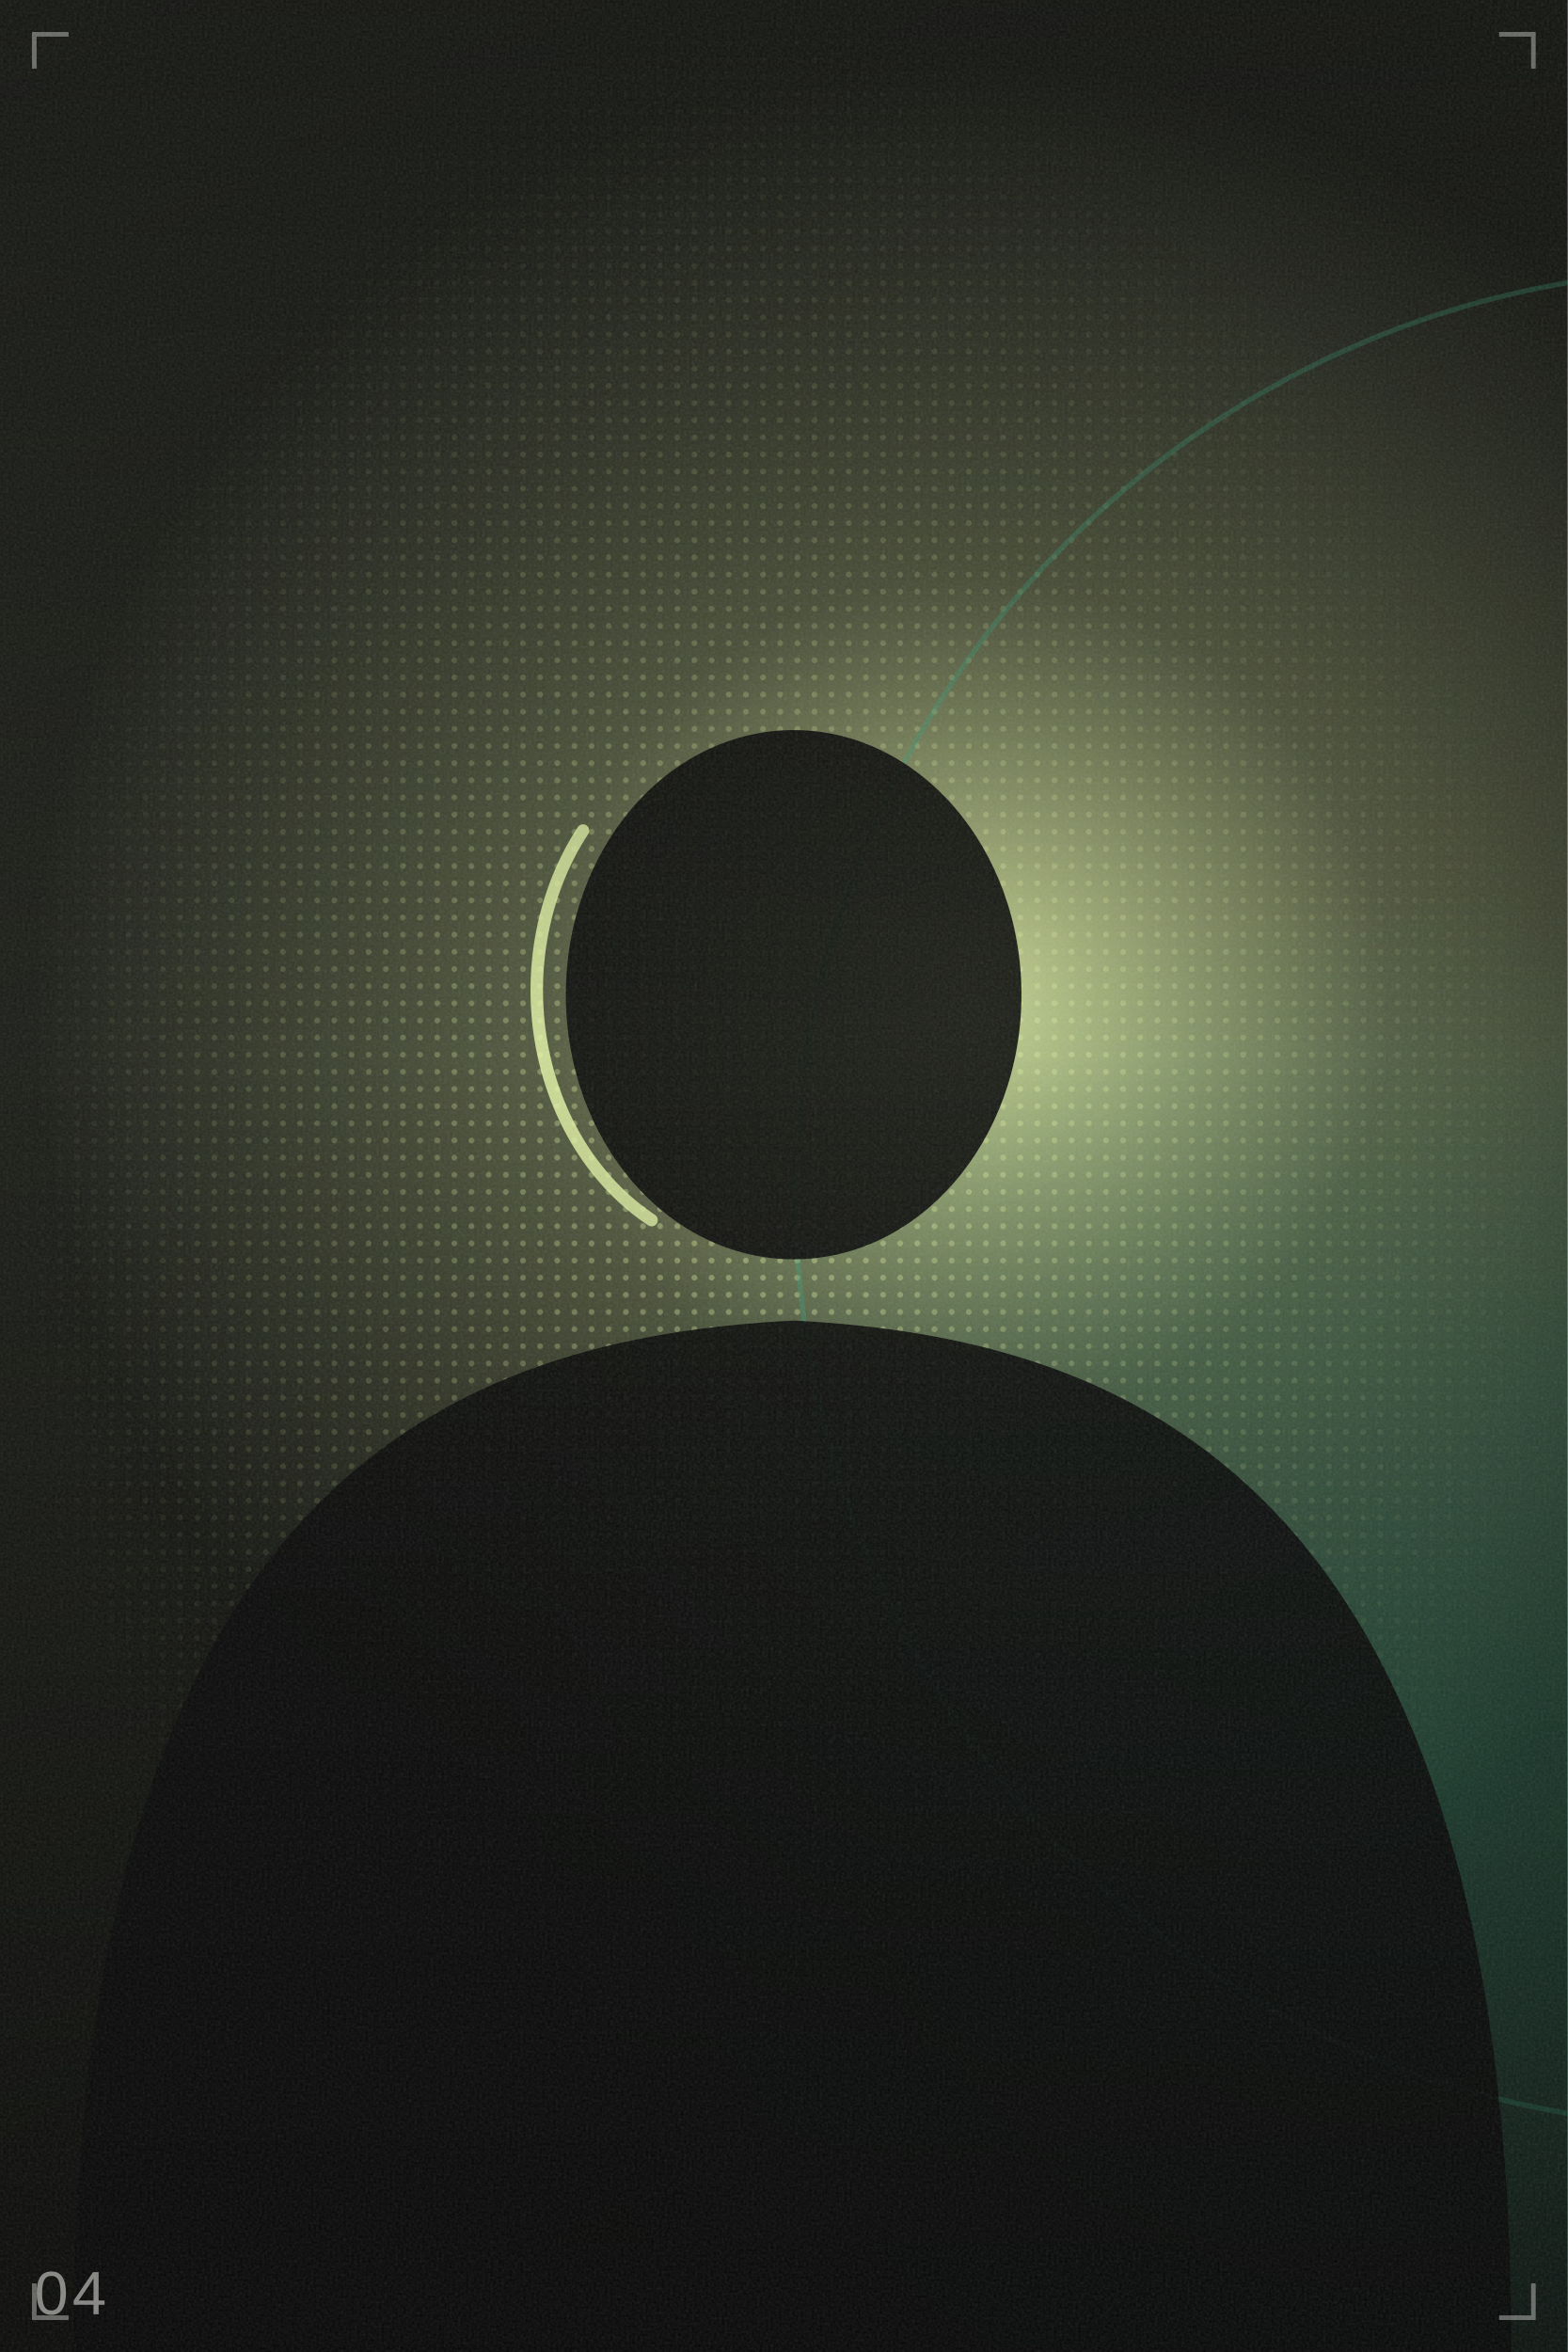
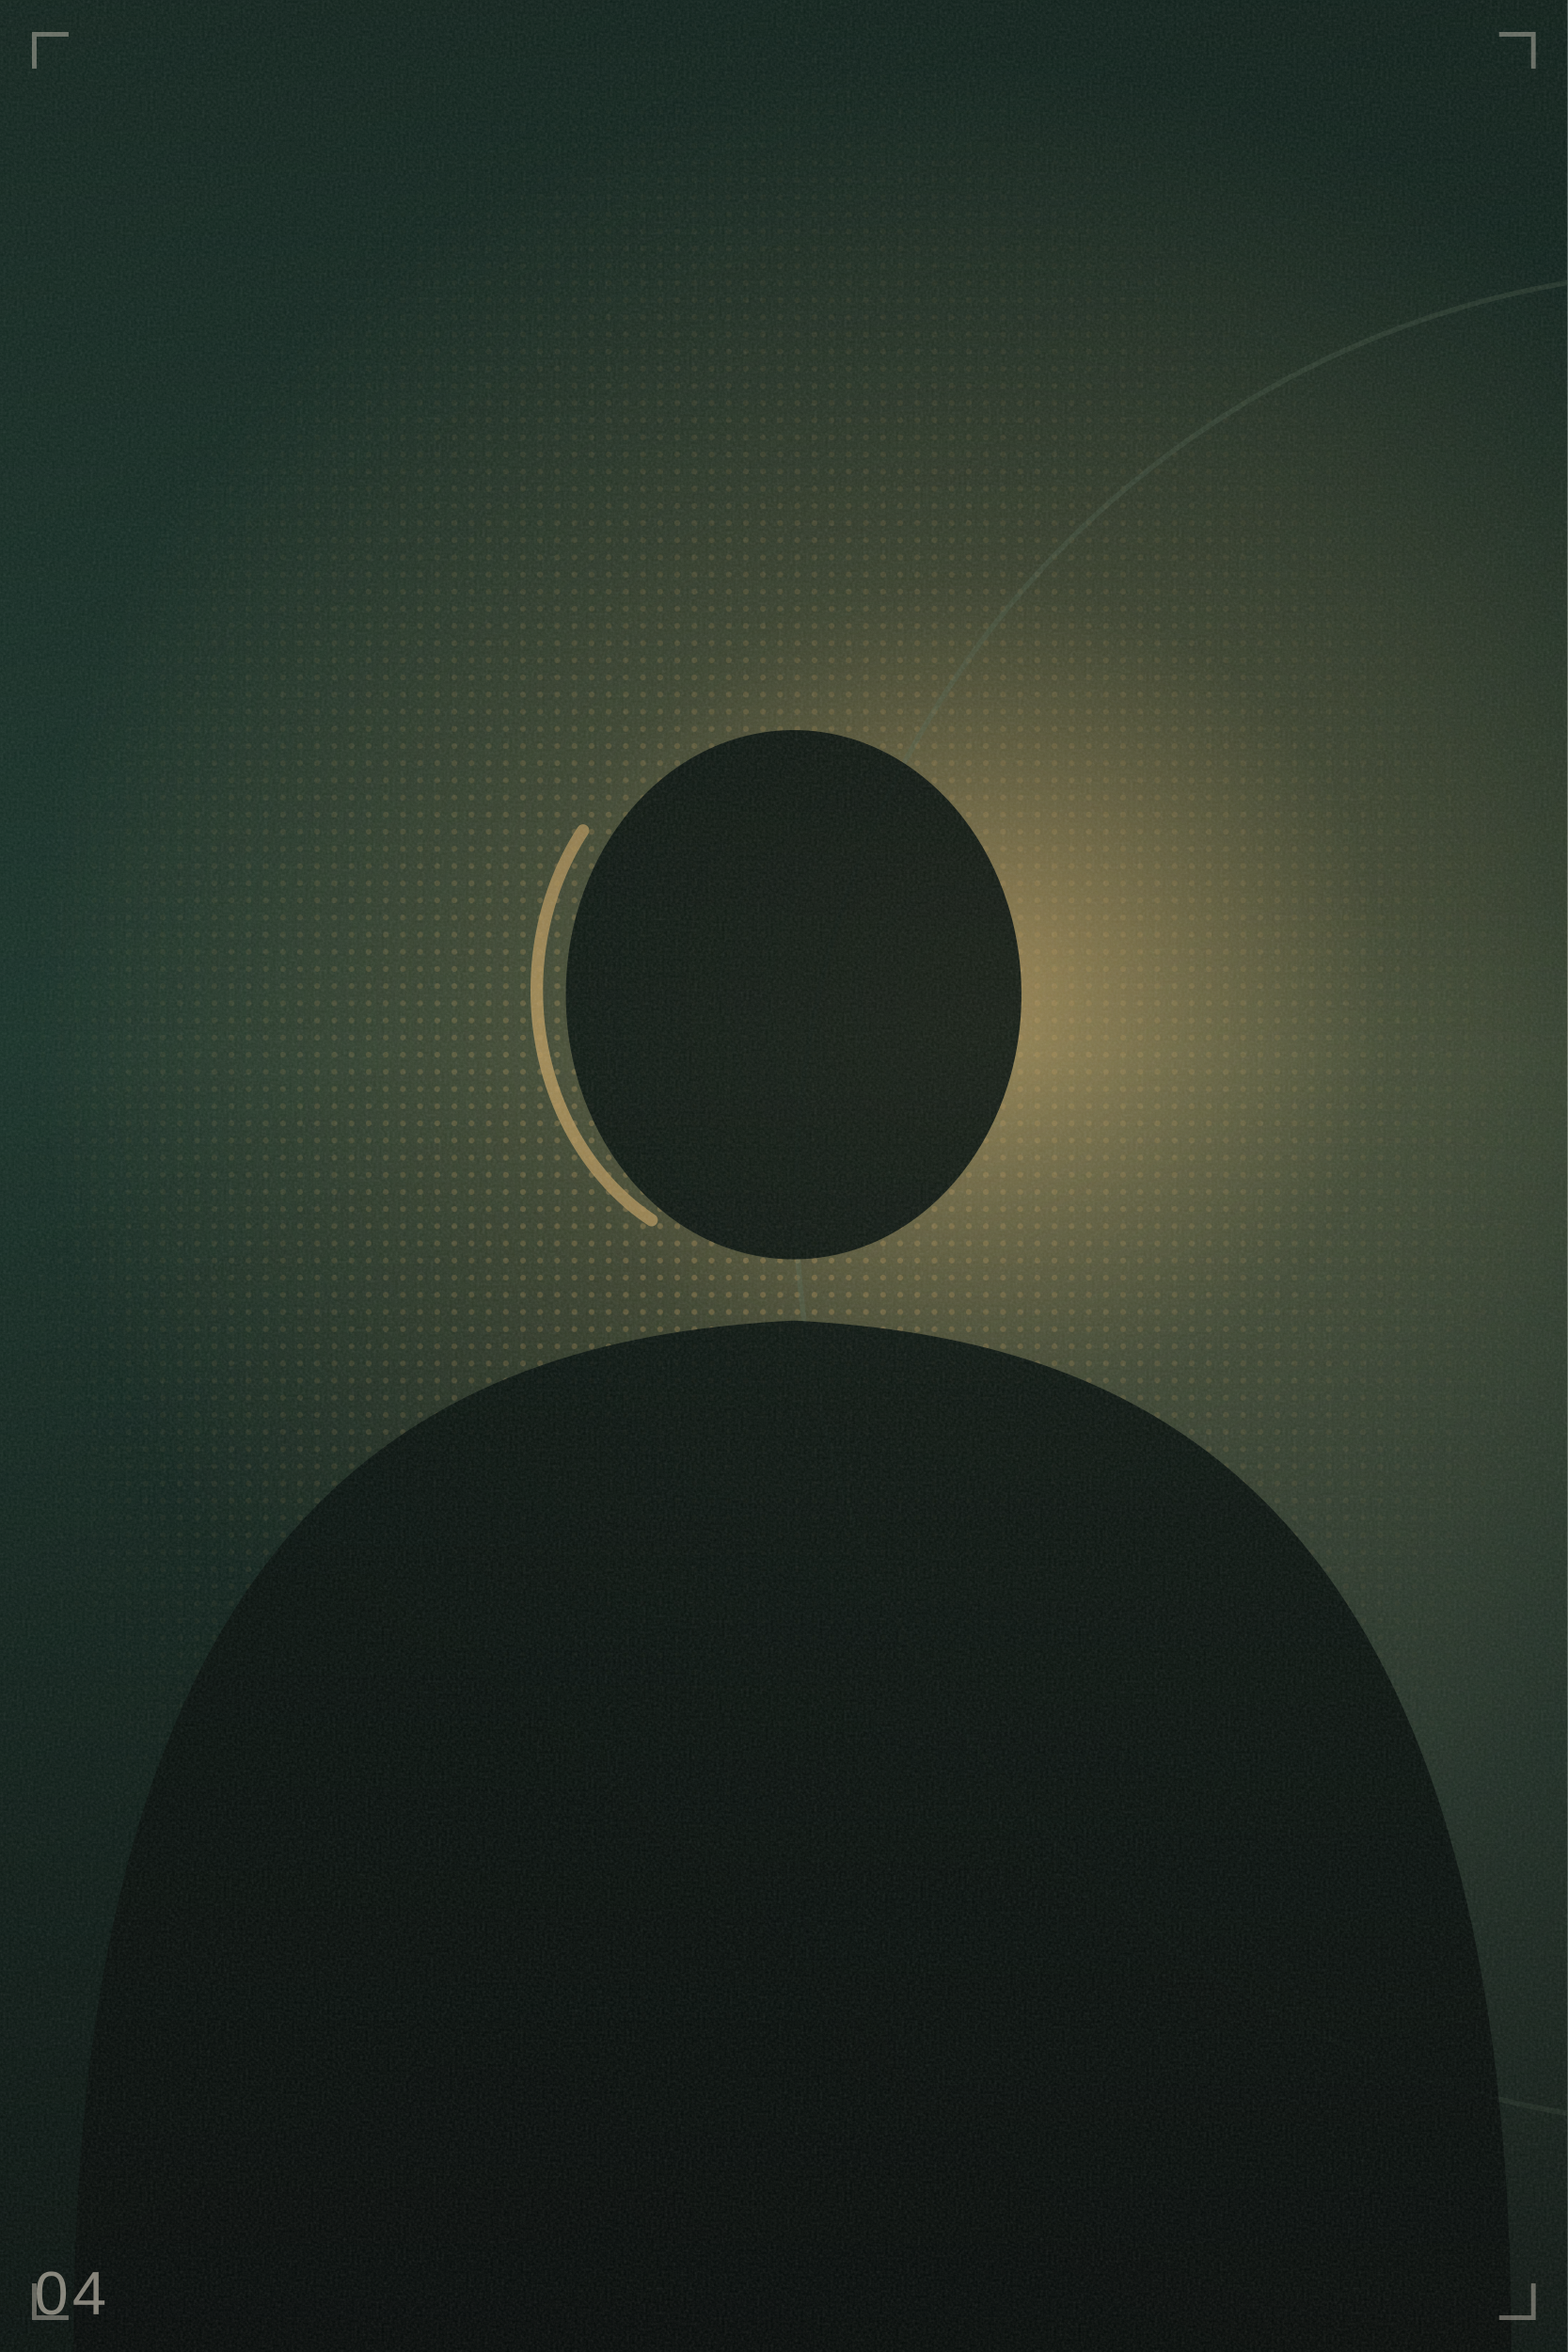
<svg xmlns="http://www.w3.org/2000/svg" width="640" height="960" viewBox="0 0 640 960">
  <defs>
    <linearGradient id="a14349bg" x1="0" y1="0" x2="0.35" y2="1">
-       <stop offset="0" stop-color="#1e211a" />
-       <stop offset="1" stop-color="#12140f" />
+       <stop offset="0" stop-color="#1b3a2f" />
+       <stop offset="1" stop-color="#0f2019" />
    </linearGradient>
    <radialGradient id="a14349key">
-       <stop offset="0" stop-color="#ecfdad" stop-opacity="0.85" />
-       <stop offset="0.45" stop-color="#ecfdad" stop-opacity="0.28" />
-       <stop offset="1" stop-color="#ecfdad" stop-opacity="0" />
+       <stop offset="0" stop-color="#ba9b5f" stop-opacity="0.85" />
+       <stop offset="0.45" stop-color="#ba9b5f" stop-opacity="0.28" />
+       <stop offset="1" stop-color="#ba9b5f" stop-opacity="0" />
    </radialGradient>
    <radialGradient id="a14349wash">
-       <stop offset="0" stop-color="#3fae86" stop-opacity="0.4" />
-       <stop offset="1" stop-color="#3fae86" stop-opacity="0" />
+       <stop offset="0" stop-color="#5e775e" stop-opacity="0.4" />
+       <stop offset="1" stop-color="#5e775e" stop-opacity="0" />
    </radialGradient>
    <radialGradient id="a14349dotmask">
      <stop offset="0" stop-color="#fff" stop-opacity="0.9" />
      <stop offset="1" stop-color="#fff" stop-opacity="0" />
    </radialGradient>
    <mask id="a14349dm">
      <rect width="640" height="960" fill="url(#a14349dotmask)" />
    </mask>
    <pattern id="a14349dots" width="7" height="7" patternUnits="userSpaceOnUse">
-       <circle cx="3.5" cy="3.5" r="1.19" fill="#ecfdad" fill-opacity="0.5" />
+       <circle cx="3.5" cy="3.5" r="1.19" fill="#ba9b5f" fill-opacity="0.5" />
    </pattern>
    <linearGradient id="a14349vig" x1="0" y1="0" x2="0" y2="1">
      <stop offset="0" stop-color="#000" stop-opacity="0.4" />
      <stop offset="0.45" stop-color="#000" stop-opacity="0" />
      <stop offset="1" stop-color="#000" stop-opacity="0.55" />
    </linearGradient>
    <filter id="a14349grain" x="0" y="0" width="100%" height="100%">
      <feTurbulence type="fractalNoise" baseFrequency="0.9" numOctaves="2" seed="91" result="n" />
      <feColorMatrix in="n" type="saturate" values="0" />
    </filter>
  </defs>
  <rect width="640" height="960" fill="url(#a14349bg)" />
  <circle cx="396" cy="408" r="385" fill="url(#a14349key)" />
  <circle cx="563" cy="723" r="357" fill="url(#a14349wash)" />
  <g mask="url(#a14349dm)">
    <rect width="640" height="960" fill="url(#a14349dots)" />
  </g>
-   <circle cx="704" cy="489" r="379" fill="none" stroke="#3fae86" stroke-opacity="0.35" stroke-width="2.1" />
+   <circle cx="704" cy="489" r="379" fill="none" stroke="#5e775e" stroke-opacity="0.35" stroke-width="2.1" />
  <g>
-     <path d="M30 960              C30 602               188 546               324 539              C459 546               617 602               617 960Z" fill="#0b0c0a" fill-opacity="0.9" />
-     <ellipse cx="324" cy="406" rx="93" ry="108" fill="#0b0c0a" fill-opacity="0.9" />
-     <path d="M238 339              A93 108 0 0 0 266 498" fill="none" stroke="#ecfdad" stroke-opacity="0.8" stroke-width="5.1" stroke-linecap="round" />
+     <path d="M30 960              C30 602               188 546               324 539              C459 546               617 602               617 960Z" fill="#08130f" fill-opacity="0.9" />
+     <ellipse cx="324" cy="406" rx="93" ry="108" fill="#08130f" fill-opacity="0.9" />
+     <path d="M238 339              A93 108 0 0 0 266 498" fill="none" stroke="#ba9b5f" stroke-opacity="0.8" stroke-width="5.1" stroke-linecap="round" />
  </g>
  <rect width="640" height="960" fill="url(#a14349vig)" />
  <g opacity="0.14" filter="url(#a14349grain)">
    <rect width="640" height="960" />
  </g>
-   <g stroke="#eae9e6" stroke-opacity="0.4" stroke-width="1.882" fill="none">
+   <g stroke="#e9e0cf" stroke-opacity="0.4" stroke-width="1.882" fill="none">
    <path d="M14 28V14H28" />
    <path d="M612 14H626V28" />
    <path d="M14 932V946H28" />
    <path d="M612 946H626V932" />
  </g>
-   <text x="14" y="944.6" font-family="'Helvetica Neue', Arial, sans-serif" font-size="25" letter-spacing="1.6" fill="#eae9e6" fill-opacity="0.55">04</text>
+   <text x="14" y="944.6" font-family="'Helvetica Neue', Arial, sans-serif" font-size="25" letter-spacing="1.6" fill="#e9e0cf" fill-opacity="0.55">04</text>
</svg>
